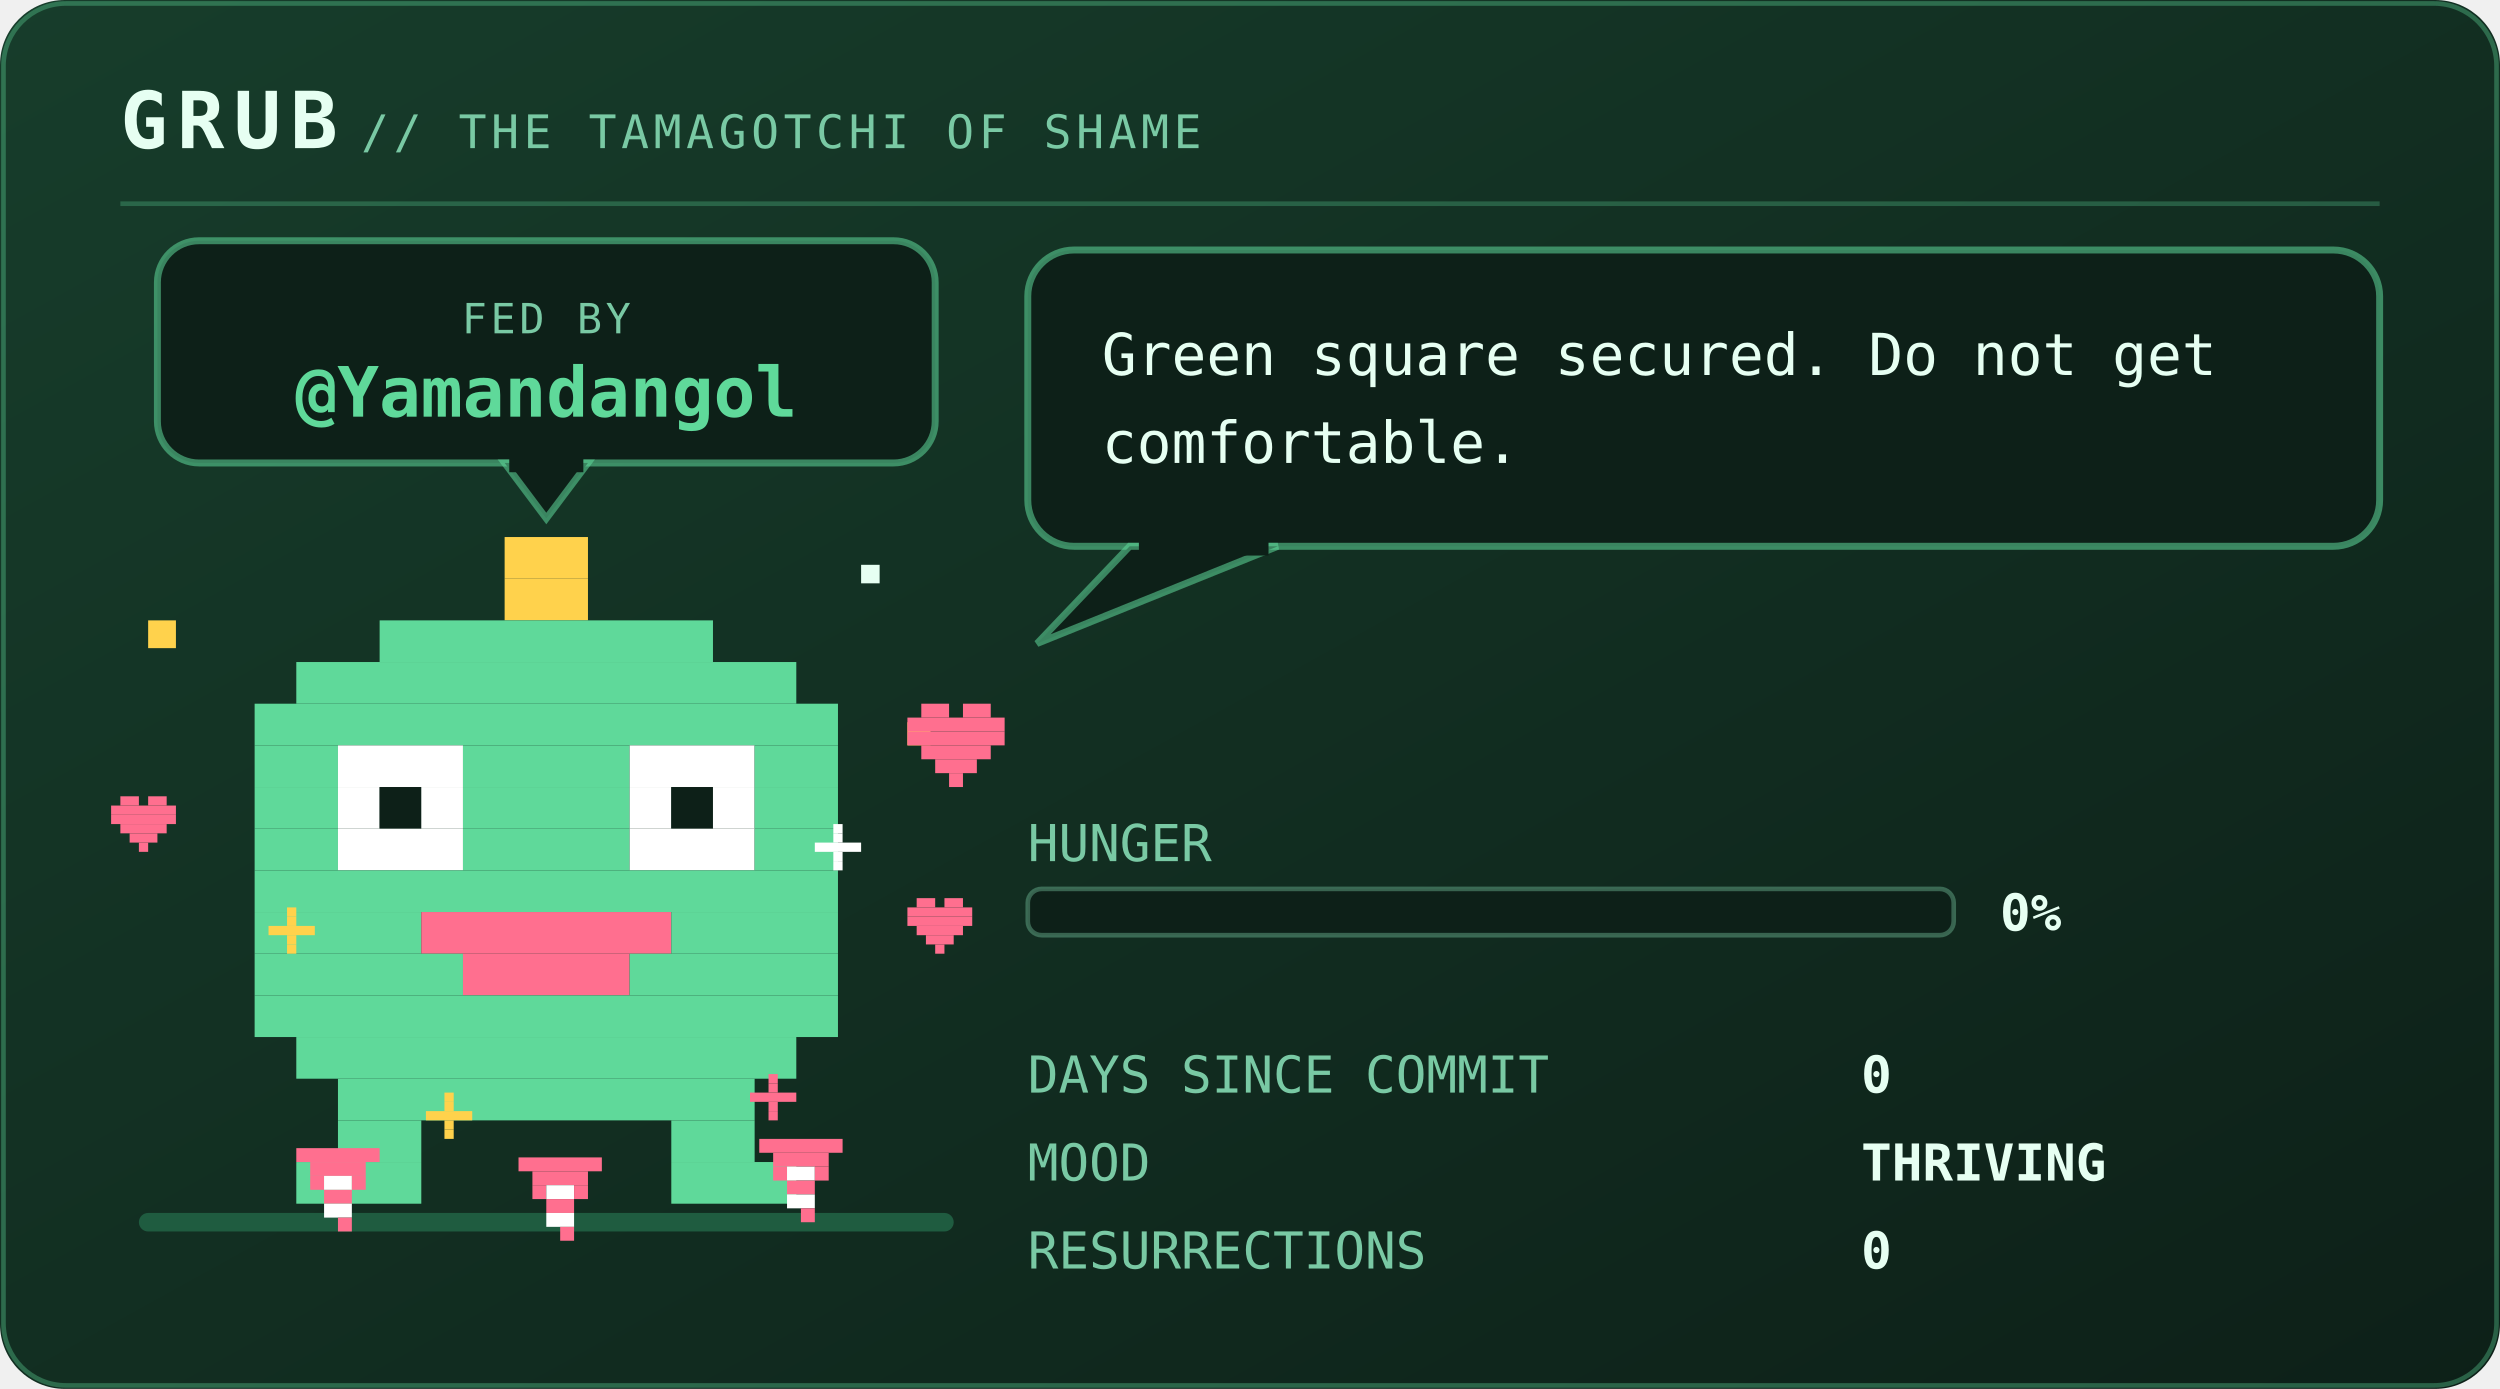
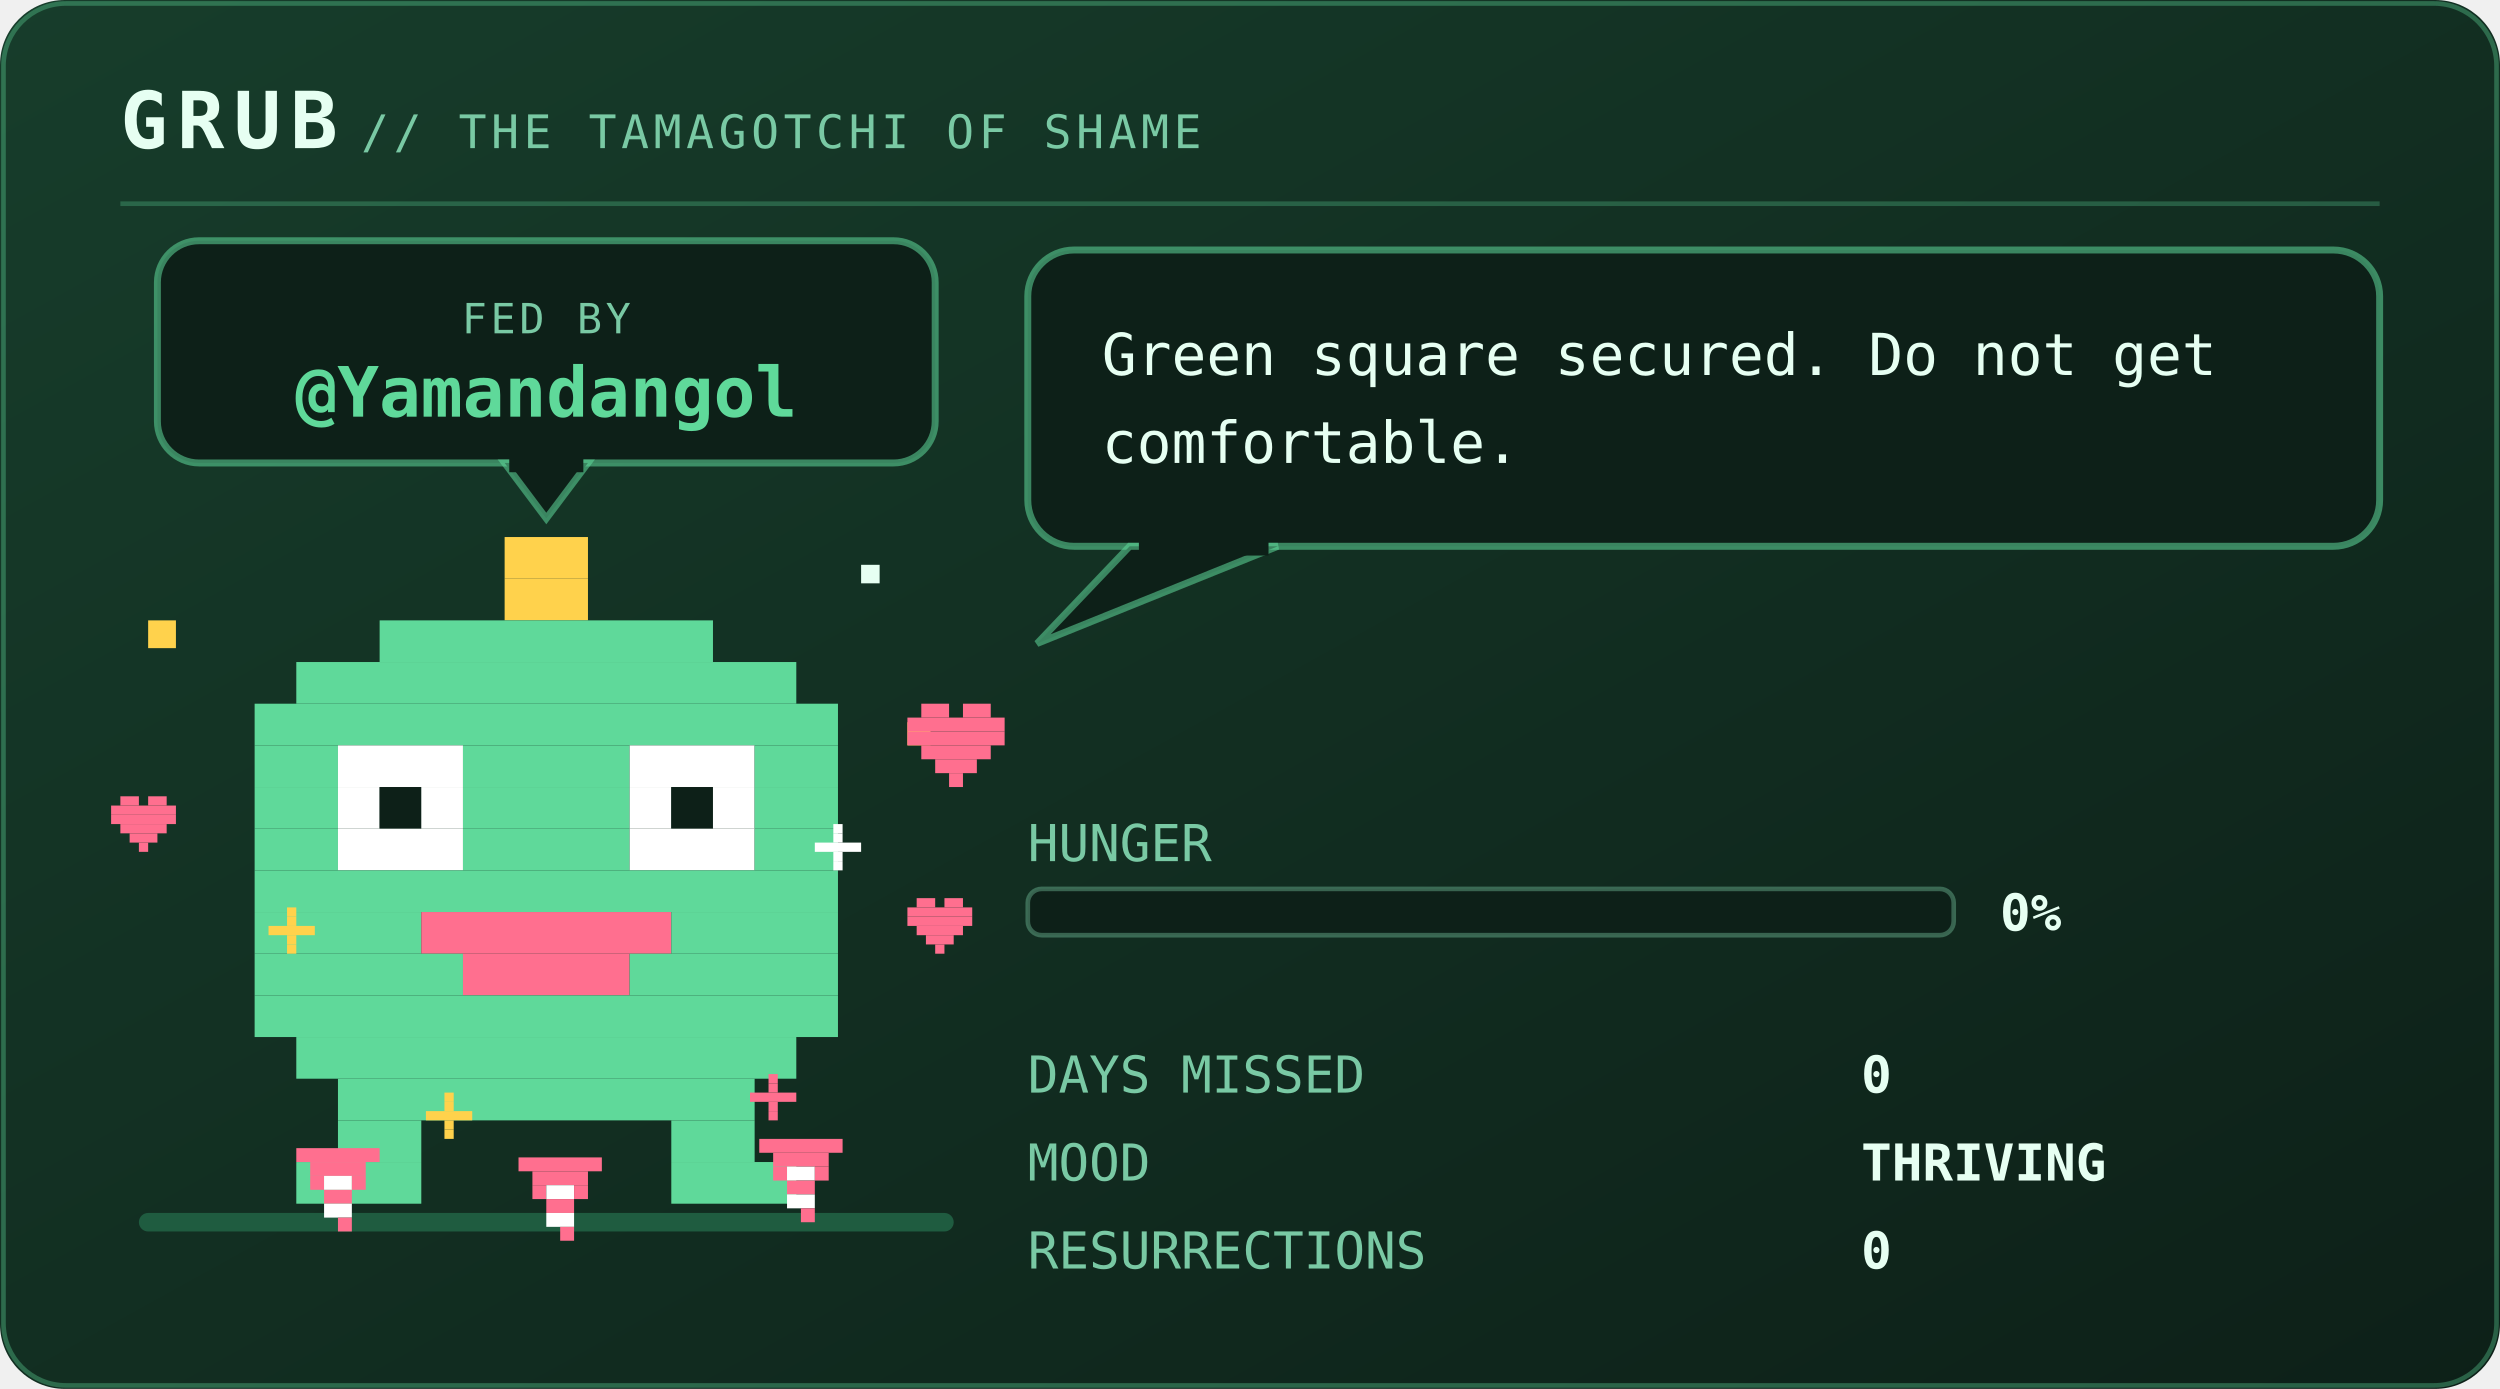
<svg xmlns="http://www.w3.org/2000/svg" viewBox="0 0 540 300" width="540" height="300" role="img" aria-labelledby="pett petd">
  <defs>
    <linearGradient id="petbg" x1="0" y1="0" x2="1" y2="1">
      <stop offset="0" stop-color="#173d2b" />
      <stop offset="1" stop-color="#0d2018" />
    </linearGradient>
  </defs>
  <style>
    .mono{font-family:ui-monospace,SFMono-Regular,Menlo,Consolas,"DejaVu Sans Mono",monospace}
    .brand{font-size:17px;font-weight:700;letter-spacing:2px;fill:#e6fff2}
    .sub{font-size:10px;letter-spacing:1px;fill:#79c9a4}
    .say{font-size:12.5px;fill:#e6fff2}
    .stat{font-size:11px;fill:#79c9a4}
    .val{font-size:11px;fill:#e6fff2;font-weight:700}
    .call{font-size:16px;font-weight:700;letter-spacing:2.5px;fill:#5fd99a}
    .callsub{font-size:9px;letter-spacing:0.8px;fill:#79c9a4}
    .who{font-weight:700;fill:#5fd99a}
    .lid{opacity:0;animation:blink 5.4s steps(1) infinite}
    .bubble{animation:breathe 3.2s ease-in-out infinite}
    .meter{animation:meterpulse 2.6s ease-in-out infinite}
    
    .spark{animation:twinkle 1.9s ease-in-out infinite}
    
    
    .munch{animation:munch 2.9s ease-in-out infinite;transform-box:fill-box;transform-origin:50% 100%}
    .crumb{animation:drop 2.9s cubic-bezier(.35,0,.85,1) infinite}
    .heart{animation:rise 2.9s ease-out infinite}
    .pop{animation:pop 2.9s ease-out infinite;transform-box:fill-box;transform-origin:center}
    @keyframes munch{0%,100%{transform:scale(1,1)}8%{transform:scale(1.08,.9)}17%{transform:scale(.94,1.07)}26%{transform:scale(1.05,.96)}36%{transform:scale(1,1)}}
    @keyframes drop{0%{opacity:0;transform:translateY(-132px)}12%{opacity:1}55%,100%{opacity:1;transform:translateY(0)}}
    @keyframes rise{0%{opacity:0;transform:translateY(10px) scale(.7)}20%{opacity:1}72%{opacity:.85}100%{opacity:0;transform:translateY(-30px) scale(1.1)}}
    @keyframes pop{0%,34%{opacity:0;transform:scale(.2)}44%{opacity:.95;transform:scale(1)}72%,100%{opacity:0;transform:scale(1.6)}}
    @keyframes blink{0%,93%{opacity:0}94%,97%{opacity:1}98%,100%{opacity:0}}
    @keyframes breathe{0%,100%{opacity:1}50%{opacity:.86}}
    @keyframes meterpulse{0%,100%{opacity:1}50%{opacity:.6}}
    @keyframes tear{0%,100%{opacity:0;transform:translateX(0)}12%{opacity:.55;transform:translateX(-4px)}18%{opacity:0}61%{opacity:.4;transform:translateX(5px)}67%{opacity:0}}
    @keyframes desat{0%,100%{filter:saturate(.35)}50%{filter:saturate(0) contrast(1.25)}}
    @keyframes twinkle{0%,100%{opacity:.25}50%{opacity:1}}
    @keyframes flash{0%{opacity:.8}100%{opacity:0}}
    @keyframes spin{to{transform:rotate(360deg)}}
</style>
  <rect width="540" height="300" rx="14" fill="url(#petbg)" />
  <rect x="0.75" y="0.75" width="538.5" height="298.5" rx="13.5" fill="none" stroke="#5fd99a" stroke-opacity="0.35" />
  <text class="mono brand" x="26" y="32">GRUB</text>
  <text class="mono sub" x="78" y="32">// THE TAMAGOTCHI OF SHAME</text>
  <line x1="26" y1="44" x2="514" y2="44" stroke="#5fd99a" stroke-opacity="0.28" />
  <rect x="30" y="262" width="176" height="4" rx="2" fill="#1f5c40" />
  <g>
    <rect x="34" y="52" width="168" height="48" rx="9" fill="#0d2018" stroke="#5fd99a" stroke-opacity="0.55" stroke-width="1.5" />
    <path d="M109 100 L127 100 L118 112 Z" fill="#0d2018" stroke="#5fd99a" stroke-opacity="0.55" stroke-width="1.5" />
    <rect x="110" y="98" width="16" height="4" fill="#0d2018" />
    <text class="mono callsub" x="118" y="72" text-anchor="middle">FED BY</text>
    <text class="mono who" x="118" y="90" text-anchor="middle" font-size="15.0">@Yamandangol</text>
  </g>
  <g transform="translate(46 116)">
    <g>
      <g class="munch">
        <g>
          <animateTransform attributeName="transform" type="translate" values="0 0; 0 -7; 0 0" keyTimes="0;0.5;1" dur="1.5s" repeatCount="indefinite" calcMode="spline" keySplines="0.4 0 0.2 1; 0.4 0 0.2 1" additive="sum" />
          <rect x="63" y="0" width="18" height="9" fill="#ffd24c" />
          <rect x="63" y="9" width="18" height="9" fill="#ffd24c" />
          <rect x="36" y="18" width="72" height="9" fill="#5fd99a" />
          <rect x="18" y="27" width="108" height="9" fill="#5fd99a" />
          <rect x="9" y="36" width="126" height="9" fill="#5fd99a" />
          <rect x="9" y="45" width="18" height="9" fill="#5fd99a" />
          <rect x="27" y="45" width="27" height="9" fill="#ffffff" />
          <rect x="54" y="45" width="36" height="9" fill="#5fd99a" />
          <rect x="90" y="45" width="27" height="9" fill="#ffffff" />
          <rect x="117" y="45" width="18" height="9" fill="#5fd99a" />
          <rect x="9" y="54" width="18" height="9" fill="#5fd99a" />
          <rect x="27" y="54" width="9" height="9" fill="#ffffff" />
          <rect x="36" y="54" width="9" height="9" fill="#0d2018" />
          <rect x="45" y="54" width="9" height="9" fill="#ffffff" />
          <rect x="54" y="54" width="36" height="9" fill="#5fd99a" />
          <rect x="90" y="54" width="9" height="9" fill="#ffffff" />
          <rect x="99" y="54" width="9" height="9" fill="#0d2018" />
          <rect x="108" y="54" width="9" height="9" fill="#ffffff" />
          <rect x="117" y="54" width="18" height="9" fill="#5fd99a" />
          <rect x="9" y="63" width="18" height="9" fill="#5fd99a" />
          <rect x="27" y="63" width="27" height="9" fill="#ffffff" />
          <rect x="54" y="63" width="36" height="9" fill="#5fd99a" />
          <rect x="90" y="63" width="27" height="9" fill="#ffffff" />
          <rect x="117" y="63" width="18" height="9" fill="#5fd99a" />
          <rect x="9" y="72" width="126" height="9" fill="#5fd99a" />
          <rect x="9" y="81" width="36" height="9" fill="#5fd99a" />
          <rect x="45" y="81" width="54" height="9" fill="#ff6f8f" />
          <rect x="99" y="81" width="36" height="9" fill="#5fd99a" />
          <rect x="9" y="90" width="45" height="9" fill="#5fd99a" />
          <rect x="54" y="90" width="36" height="9" fill="#ff6f8f" />
          <rect x="90" y="90" width="45" height="9" fill="#5fd99a" />
          <rect x="9" y="99" width="126" height="9" fill="#5fd99a" />
          <rect x="18" y="108" width="108" height="9" fill="#5fd99a" />
          <rect x="27" y="117" width="90" height="9" fill="#5fd99a" />
          <rect x="27" y="126" width="18" height="9" fill="#5fd99a" />
          <rect x="99" y="126" width="18" height="9" fill="#5fd99a" />
          <rect x="18" y="135" width="27" height="9" fill="#5fd99a" />
          <rect x="99" y="135" width="27" height="9" fill="#5fd99a" />
          <rect class="lid" x="27" y="45" width="27" height="27" fill="#5fd99a" />
          <rect class="lid" x="90" y="45" width="27" height="27" fill="#5fd99a" />
          <g class="spark">
            <rect x="-14" y="18" width="6" height="6" fill="#ffd24c" />
            <rect x="150" y="40" width="5" height="5" fill="#ffd24c" />
            <rect x="140" y="6" width="4" height="4" fill="#e6fff2" />
          </g>
        </g>
      </g>
    </g>
  </g>
  <g transform="translate(64 248)">
    <g class="crumb">
      <rect x="0" y="0" width="18" height="3" fill="#ff6f8f" />
      <rect x="3" y="3" width="12" height="3" fill="#ff6f8f" />
      <rect x="3" y="6" width="3" height="3" fill="#ff6f8f" />
      <rect x="6" y="6" width="6" height="3" fill="#ffffff" />
      <rect x="12" y="6" width="3" height="3" fill="#ff6f8f" />
      <rect x="6" y="9" width="6" height="3" fill="#ff6f8f" />
      <rect x="6" y="12" width="6" height="3" fill="#ffffff" />
      <rect x="9" y="15" width="3" height="3" fill="#ff6f8f" />
    </g>
  </g>
  <g transform="translate(112 250)">
    <g class="crumb" style="animation-delay:0.55s">
      <rect x="0" y="0" width="18" height="3" fill="#ff6f8f" />
      <rect x="3" y="3" width="12" height="3" fill="#ff6f8f" />
      <rect x="3" y="6" width="3" height="3" fill="#ff6f8f" />
      <rect x="6" y="6" width="6" height="3" fill="#ffffff" />
      <rect x="12" y="6" width="3" height="3" fill="#ff6f8f" />
      <rect x="6" y="9" width="6" height="3" fill="#ff6f8f" />
      <rect x="6" y="12" width="6" height="3" fill="#ffffff" />
      <rect x="9" y="15" width="3" height="3" fill="#ff6f8f" />
    </g>
  </g>
  <g transform="translate(164 246)">
    <g class="crumb" style="animation-delay:1.15s">
      <rect x="0" y="0" width="18" height="3" fill="#ff6f8f" />
      <rect x="3" y="3" width="12" height="3" fill="#ff6f8f" />
      <rect x="3" y="6" width="3" height="3" fill="#ff6f8f" />
      <rect x="6" y="6" width="6" height="3" fill="#ffffff" />
      <rect x="12" y="6" width="3" height="3" fill="#ff6f8f" />
      <rect x="6" y="9" width="6" height="3" fill="#ff6f8f" />
      <rect x="6" y="12" width="6" height="3" fill="#ffffff" />
      <rect x="9" y="15" width="3" height="3" fill="#ff6f8f" />
    </g>
  </g>
  <g transform="translate(58 196)">
    <g class="pop" style="animation-delay:0.1s">
      <rect x="4" y="0" width="2" height="2" fill="#ffd24c" />
      <rect x="4" y="2" width="2" height="2" fill="#ffd24c" />
      <rect x="0" y="4" width="10" height="2" fill="#ffd24c" />
      <rect x="4" y="6" width="2" height="2" fill="#ffd24c" />
      <rect x="4" y="8" width="2" height="2" fill="#ffd24c" />
    </g>
  </g>
  <g transform="translate(176 178)">
    <g class="pop" style="animation-delay:0.5s">
      <rect x="4" y="0" width="2" height="2" fill="#ffffff" />
      <rect x="4" y="2" width="2" height="2" fill="#ffffff" />
      <rect x="0" y="4" width="10" height="2" fill="#ffffff" />
      <rect x="4" y="6" width="2" height="2" fill="#ffffff" />
      <rect x="4" y="8" width="2" height="2" fill="#ffffff" />
    </g>
  </g>
  <g transform="translate(92 236)">
    <g class="pop" style="animation-delay:0.8s">
      <rect x="4" y="0" width="2" height="2" fill="#ffd24c" />
      <rect x="4" y="2" width="2" height="2" fill="#ffd24c" />
      <rect x="0" y="4" width="10" height="2" fill="#ffd24c" />
      <rect x="4" y="6" width="2" height="2" fill="#ffd24c" />
      <rect x="4" y="8" width="2" height="2" fill="#ffd24c" />
    </g>
  </g>
  <g transform="translate(162 232)">
    <g class="pop" style="animation-delay:1.3s">
      <rect x="4" y="0" width="2" height="2" fill="#ff6f8f" />
      <rect x="4" y="2" width="2" height="2" fill="#ff6f8f" />
      <rect x="0" y="4" width="10" height="2" fill="#ff6f8f" />
      <rect x="4" y="6" width="2" height="2" fill="#ff6f8f" />
      <rect x="4" y="8" width="2" height="2" fill="#ff6f8f" />
    </g>
  </g>
  <circle class="pop" cx="118" cy="206" r="30" fill="none" stroke="#ffd24c" stroke-width="2" opacity="0" />
  <g transform="translate(196 152)">
    <g class="heart">
      <rect x="3" y="0" width="6" height="3" fill="#ff6f8f" />
      <rect x="12" y="0" width="6" height="3" fill="#ff6f8f" />
      <rect x="0" y="3" width="21" height="3" fill="#ff6f8f" />
      <rect x="0" y="6" width="21" height="3" fill="#ff6f8f" />
      <rect x="3" y="9" width="15" height="3" fill="#ff6f8f" />
      <rect x="6" y="12" width="9" height="3" fill="#ff6f8f" />
      <rect x="9" y="15" width="3" height="3" fill="#ff6f8f" />
    </g>
  </g>
  <g transform="translate(196 194)">
    <g class="heart" style="animation-delay:0.9s">
      <rect x="2" y="0" width="4" height="2" fill="#ff6f8f" />
      <rect x="8" y="0" width="4" height="2" fill="#ff6f8f" />
      <rect x="0" y="2" width="14" height="2" fill="#ff6f8f" />
      <rect x="0" y="4" width="14" height="2" fill="#ff6f8f" />
      <rect x="2" y="6" width="10" height="2" fill="#ff6f8f" />
      <rect x="4" y="8" width="6" height="2" fill="#ff6f8f" />
      <rect x="6" y="10" width="2" height="2" fill="#ff6f8f" />
    </g>
  </g>
  <g transform="translate(24 172)">
    <g class="heart" style="animation-delay:1.6s">
      <rect x="2" y="0" width="4" height="2" fill="#ff6f8f" />
      <rect x="8" y="0" width="4" height="2" fill="#ff6f8f" />
      <rect x="0" y="2" width="14" height="2" fill="#ff6f8f" />
      <rect x="0" y="4" width="14" height="2" fill="#ff6f8f" />
      <rect x="2" y="6" width="10" height="2" fill="#ff6f8f" />
      <rect x="4" y="8" width="6" height="2" fill="#ff6f8f" />
      <rect x="6" y="10" width="2" height="2" fill="#ff6f8f" />
    </g>
  </g>
  <g class="bubble">
    <rect x="222" y="54" width="292" height="64" rx="10" fill="#0d2018" stroke="#5fd99a" stroke-opacity="0.55" stroke-width="1.5" />
    <path d="M244 118 L224 139 L276 118 Z" fill="#0d2018" stroke="#5fd99a" stroke-opacity="0.55" stroke-width="1.5" />
    <rect x="246" y="116" width="28" height="4" fill="#0d2018" />
    <text class="mono say" x="238" y="81">Green square secured. Do not get</text>
    <text class="mono say" x="238" y="100">comfortable.</text>
  </g>
  <text class="mono stat" x="222" y="186">HUNGER</text>
  <rect x="222" y="192" width="200" height="10" rx="3" fill="#0d2018" stroke="#79c9a4" stroke-opacity="0.4" />
  <text class="mono val" x="432" y="201">0%</text>
-   <text class="mono stat" x="222" y="236">DAYS SINCE COMMIT</text>
+   <text class="mono stat" x="222" y="236">DAYS MISSED</text>
  <text class="mono val" x="402" y="236">0</text>
  <text class="mono stat" x="222" y="255">MOOD</text>
  <text class="mono val" x="402" y="255">THRIVING</text>
  <text class="mono stat" x="222" y="274">RESURRECTIONS</text>
  <text class="mono val" x="402" y="274">0</text>
</svg>
